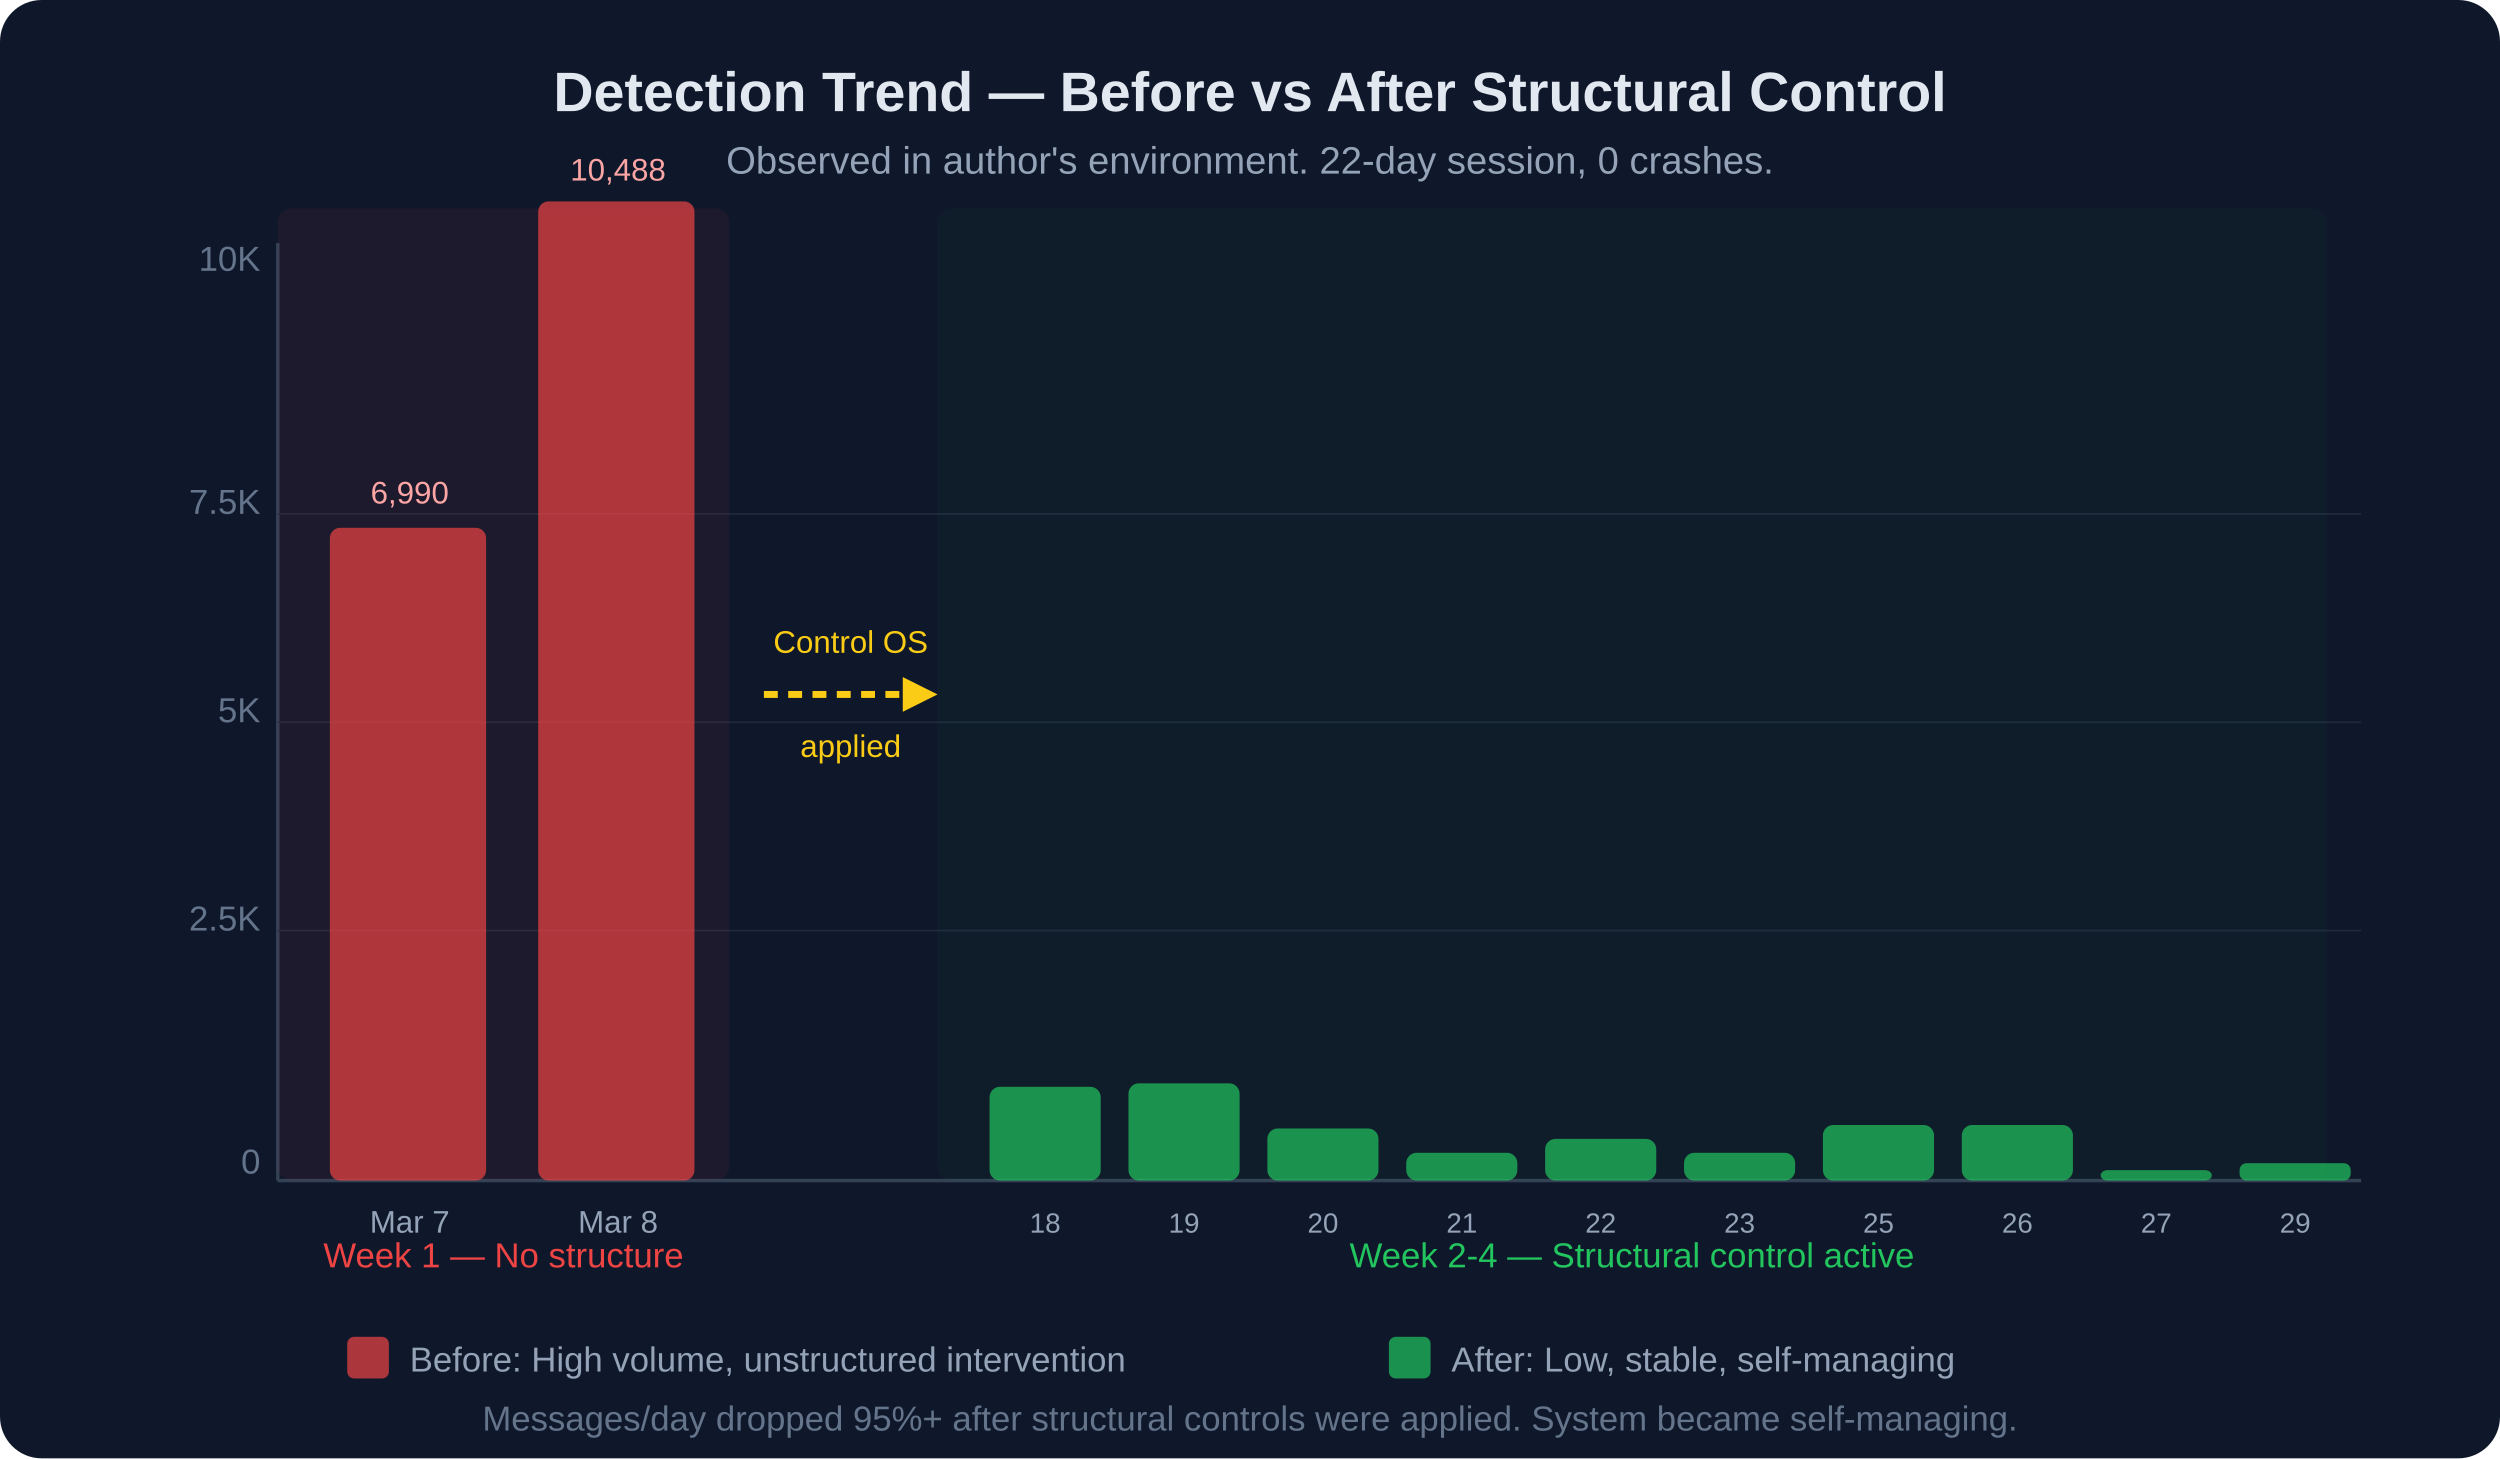
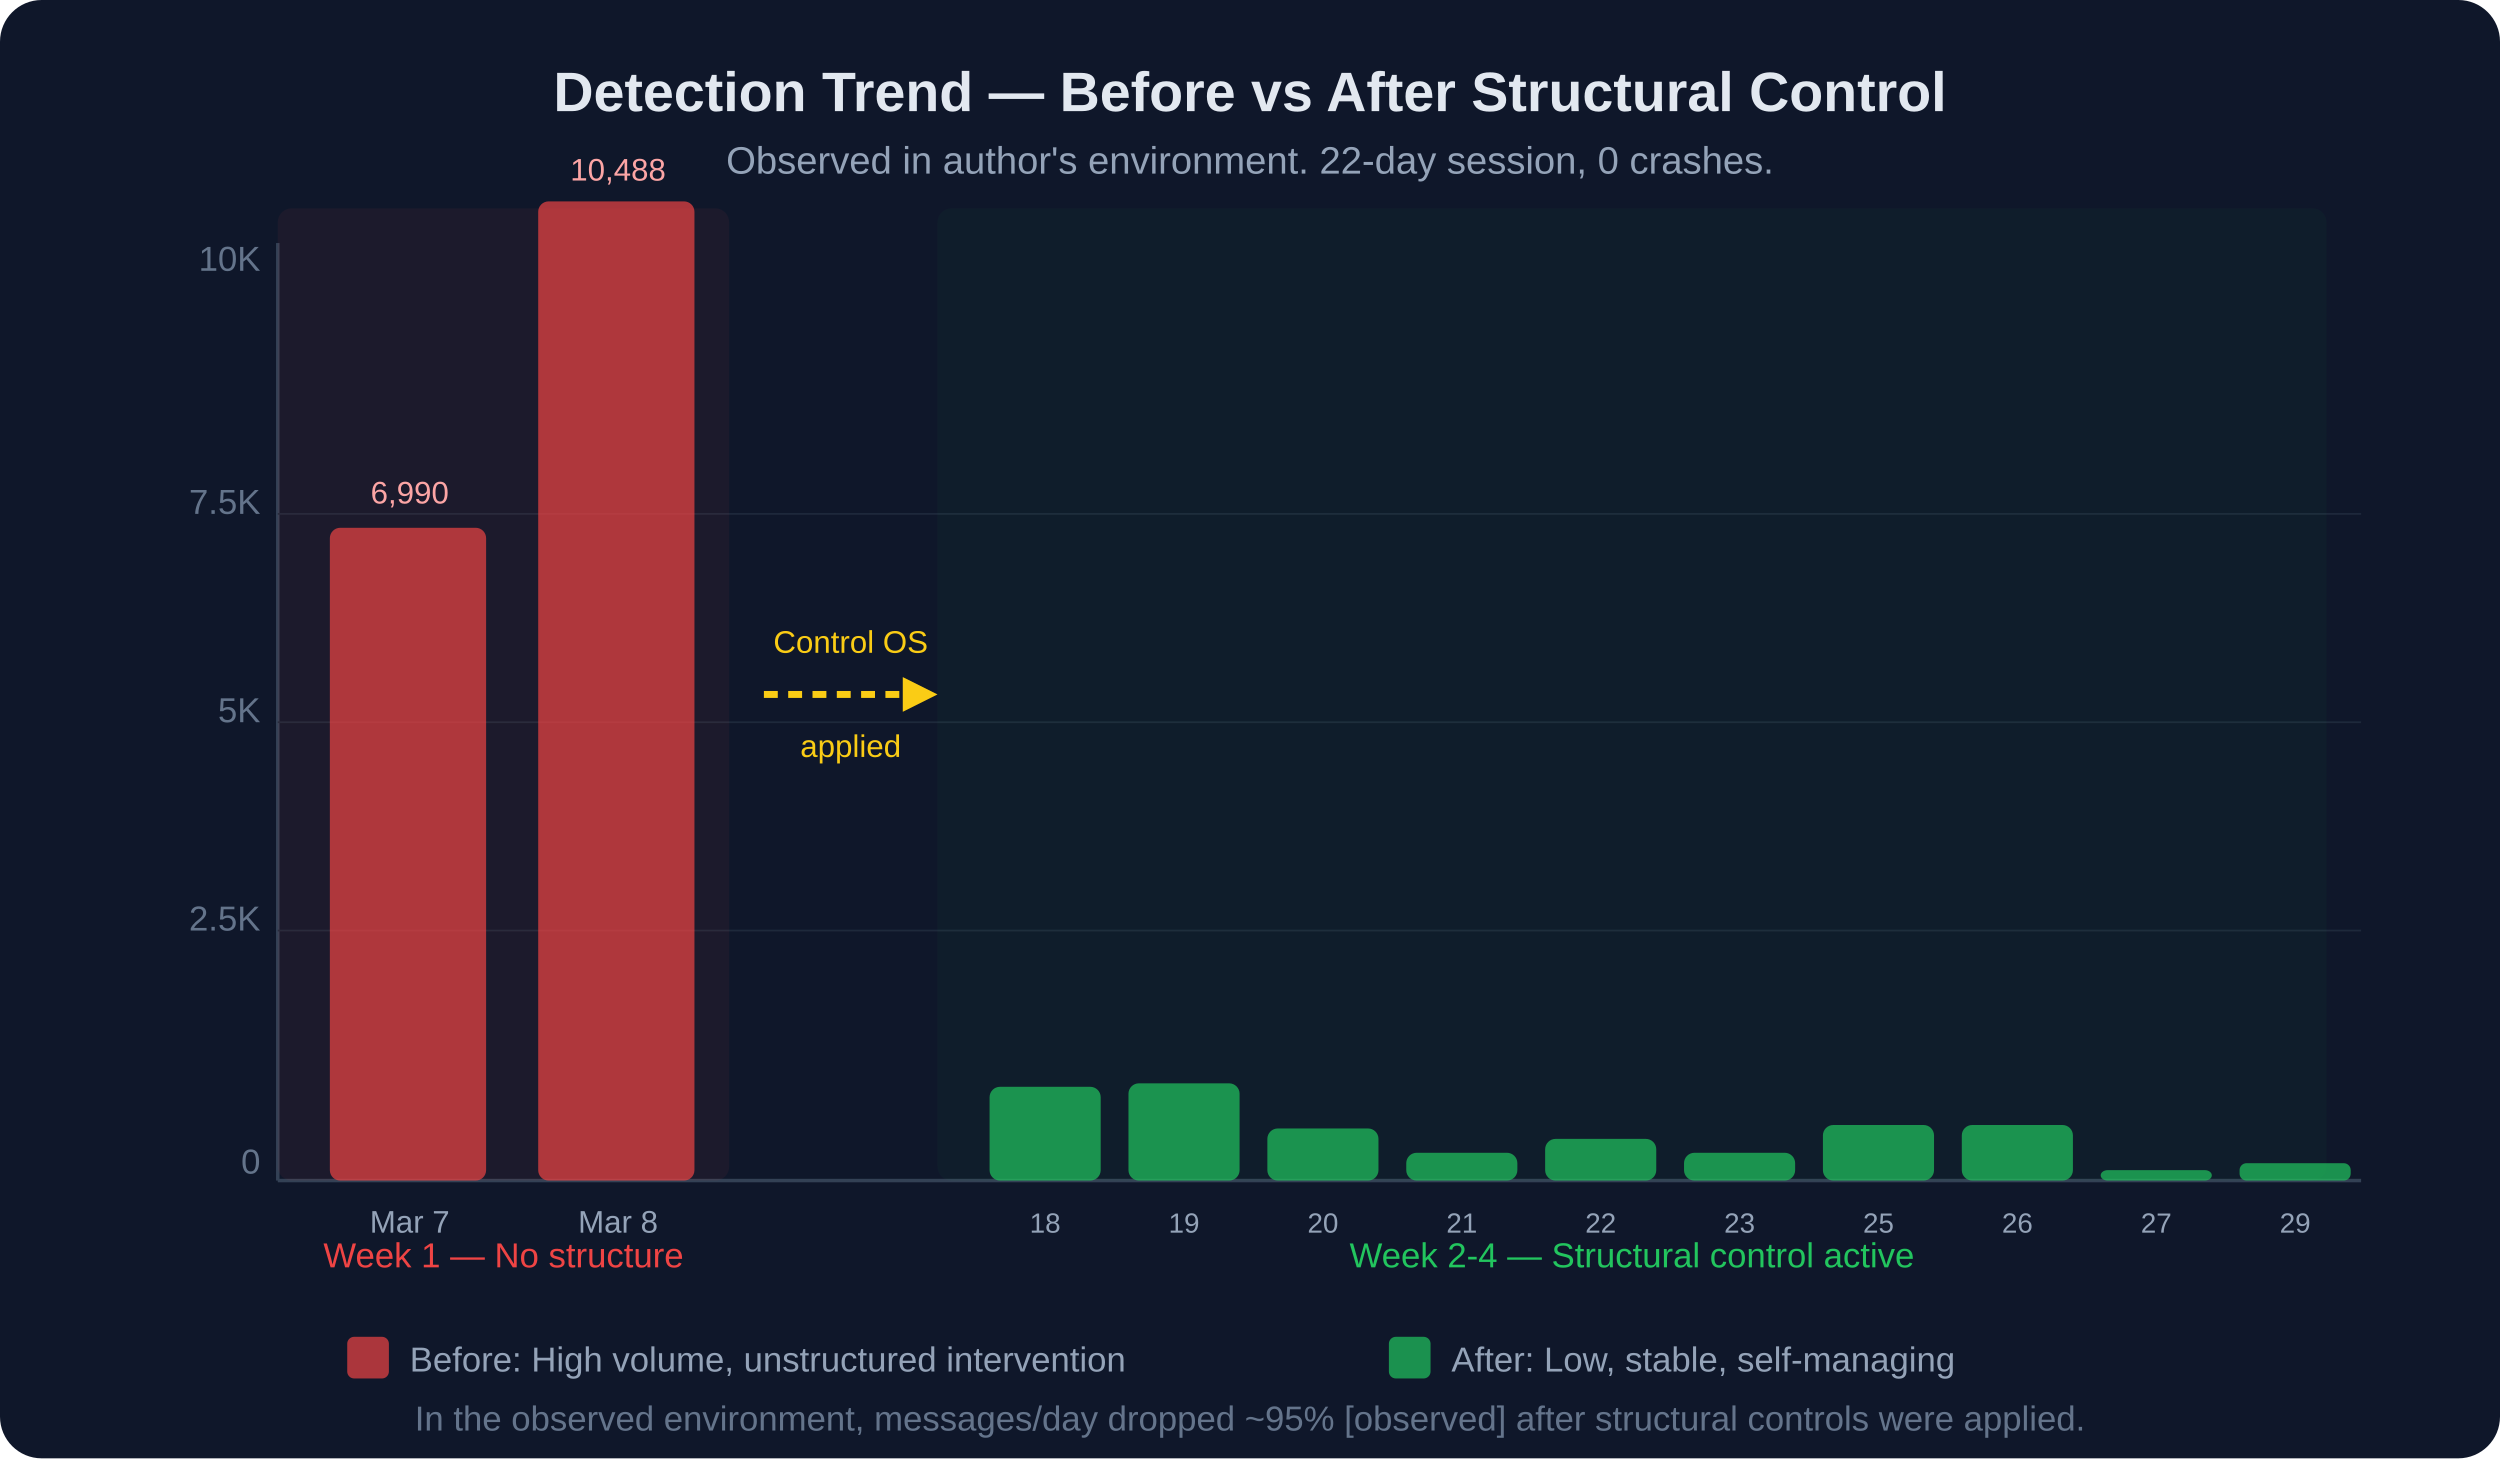
<svg xmlns="http://www.w3.org/2000/svg" viewBox="0 0 720 420" font-family="Segoe UI, Arial, sans-serif">
  <defs>
    <linearGradient id="before-grad" x1="0" y1="0" x2="0" y2="1">
      <stop offset="0%" stop-color="#ef4444" stop-opacity="0.3" />
      <stop offset="100%" stop-color="#ef4444" stop-opacity="0.05" />
    </linearGradient>
    <linearGradient id="after-grad" x1="0" y1="0" x2="0" y2="1">
      <stop offset="0%" stop-color="#22c55e" stop-opacity="0.3" />
      <stop offset="100%" stop-color="#22c55e" stop-opacity="0.05" />
    </linearGradient>
  </defs>
  <rect width="720" height="420" fill="#0f172a" rx="12" />
  <text x="360" y="32" text-anchor="middle" fill="#e2e8f0" font-size="16" font-weight="600">Detection Trend — Before vs After Structural Control</text>
  <text x="360" y="50" text-anchor="middle" fill="#94a3b8" font-size="11">Observed in author's environment. 22-day session, 0 crashes.</text>
  <line x1="80" y1="70" x2="80" y2="340" stroke="#334155" stroke-width="1" />
  <text x="75" y="78" text-anchor="end" fill="#64748b" font-size="10">10K</text>
  <text x="75" y="148" text-anchor="end" fill="#64748b" font-size="10">7.5K</text>
  <text x="75" y="208" text-anchor="end" fill="#64748b" font-size="10">5K</text>
  <text x="75" y="268" text-anchor="end" fill="#64748b" font-size="10">2.5K</text>
  <text x="75" y="338" text-anchor="end" fill="#64748b" font-size="10">0</text>
  <line x1="80" y1="148" x2="680" y2="148" stroke="#1e293b" stroke-width="0.5" />
  <line x1="80" y1="208" x2="680" y2="208" stroke="#1e293b" stroke-width="0.5" />
  <line x1="80" y1="268" x2="680" y2="268" stroke="#1e293b" stroke-width="0.5" />
  <line x1="80" y1="340" x2="680" y2="340" stroke="#334155" stroke-width="1" />
  <rect x="80" y="60" width="130" height="280" fill="#ef4444" fill-opacity="0.06" rx="4" />
  <text x="145" y="365" text-anchor="middle" fill="#ef4444" font-size="10" font-weight="500">Week 1 — No structure</text>
  <rect x="95" y="152" width="45" height="188" fill="#ef4444" fill-opacity="0.7" rx="3" />
  <text x="118" y="145" text-anchor="middle" fill="#fca5a5" font-size="9">6,990</text>
  <text x="118" y="355" text-anchor="middle" fill="#94a3b8" font-size="9">Mar 7</text>
  <rect x="155" y="58" width="45" height="282" fill="#ef4444" fill-opacity="0.7" rx="3" />
  <text x="178" y="52" text-anchor="middle" fill="#fca5a5" font-size="9">10,488</text>
  <text x="178" y="355" text-anchor="middle" fill="#94a3b8" font-size="9">Mar 8</text>
  <path d="M220 200 L260 200" stroke="#facc15" stroke-width="2" stroke-dasharray="4,3" />
  <polygon points="260,195 270,200 260,205" fill="#facc15" />
  <text x="245" y="188" text-anchor="middle" fill="#facc15" font-size="9">Control OS</text>
  <text x="245" y="218" text-anchor="middle" fill="#facc15" font-size="9">applied</text>
  <rect x="270" y="60" width="400" height="280" fill="#22c55e" fill-opacity="0.04" rx="4" />
  <text x="470" y="365" text-anchor="middle" fill="#22c55e" font-size="10" font-weight="500">Week 2-4 — Structural control active</text>
  <rect x="285" y="313" width="32" height="27" fill="#22c55e" fill-opacity="0.7" rx="3" />
  <text x="301" y="355" text-anchor="middle" fill="#94a3b8" font-size="8">18</text>
  <rect x="325" y="312" width="32" height="28" fill="#22c55e" fill-opacity="0.7" rx="3" />
  <text x="341" y="355" text-anchor="middle" fill="#94a3b8" font-size="8">19</text>
  <rect x="365" y="325" width="32" height="15" fill="#22c55e" fill-opacity="0.7" rx="3" />
  <text x="381" y="355" text-anchor="middle" fill="#94a3b8" font-size="8">20</text>
  <rect x="405" y="332" width="32" height="8" fill="#22c55e" fill-opacity="0.7" rx="3" />
  <text x="421" y="355" text-anchor="middle" fill="#94a3b8" font-size="8">21</text>
  <rect x="445" y="328" width="32" height="12" fill="#22c55e" fill-opacity="0.7" rx="3" />
  <text x="461" y="355" text-anchor="middle" fill="#94a3b8" font-size="8">22</text>
  <rect x="485" y="332" width="32" height="8" fill="#22c55e" fill-opacity="0.7" rx="3" />
  <text x="501" y="355" text-anchor="middle" fill="#94a3b8" font-size="8">23</text>
  <rect x="525" y="324" width="32" height="16" fill="#22c55e" fill-opacity="0.7" rx="3" />
  <text x="541" y="355" text-anchor="middle" fill="#94a3b8" font-size="8">25</text>
  <rect x="565" y="324" width="32" height="16" fill="#22c55e" fill-opacity="0.7" rx="3" />
  <text x="581" y="355" text-anchor="middle" fill="#94a3b8" font-size="8">26</text>
  <rect x="605" y="337" width="32" height="3" fill="#22c55e" fill-opacity="0.7" rx="2" />
  <text x="621" y="355" text-anchor="middle" fill="#94a3b8" font-size="8">27</text>
  <rect x="645" y="335" width="32" height="5" fill="#22c55e" fill-opacity="0.7" rx="2" />
  <text x="661" y="355" text-anchor="middle" fill="#94a3b8" font-size="8">29</text>
  <rect x="100" y="385" width="12" height="12" fill="#ef4444" fill-opacity="0.7" rx="2" />
  <text x="118" y="395" fill="#94a3b8" font-size="10">Before: High volume, unstructured intervention</text>
  <rect x="400" y="385" width="12" height="12" fill="#22c55e" fill-opacity="0.7" rx="2" />
  <text x="418" y="395" fill="#94a3b8" font-size="10">After: Low, stable, self-managing</text>
-   <text x="360" y="412" text-anchor="middle" fill="#64748b" font-size="10">Messages/day dropped 95%+ after structural controls were applied. System became self-managing.</text>
+   <text x="360" y="412" text-anchor="middle" fill="#64748b" font-size="10">In the observed environment, messages/day dropped ~95% [observed] after structural controls were applied.</text>
</svg>
